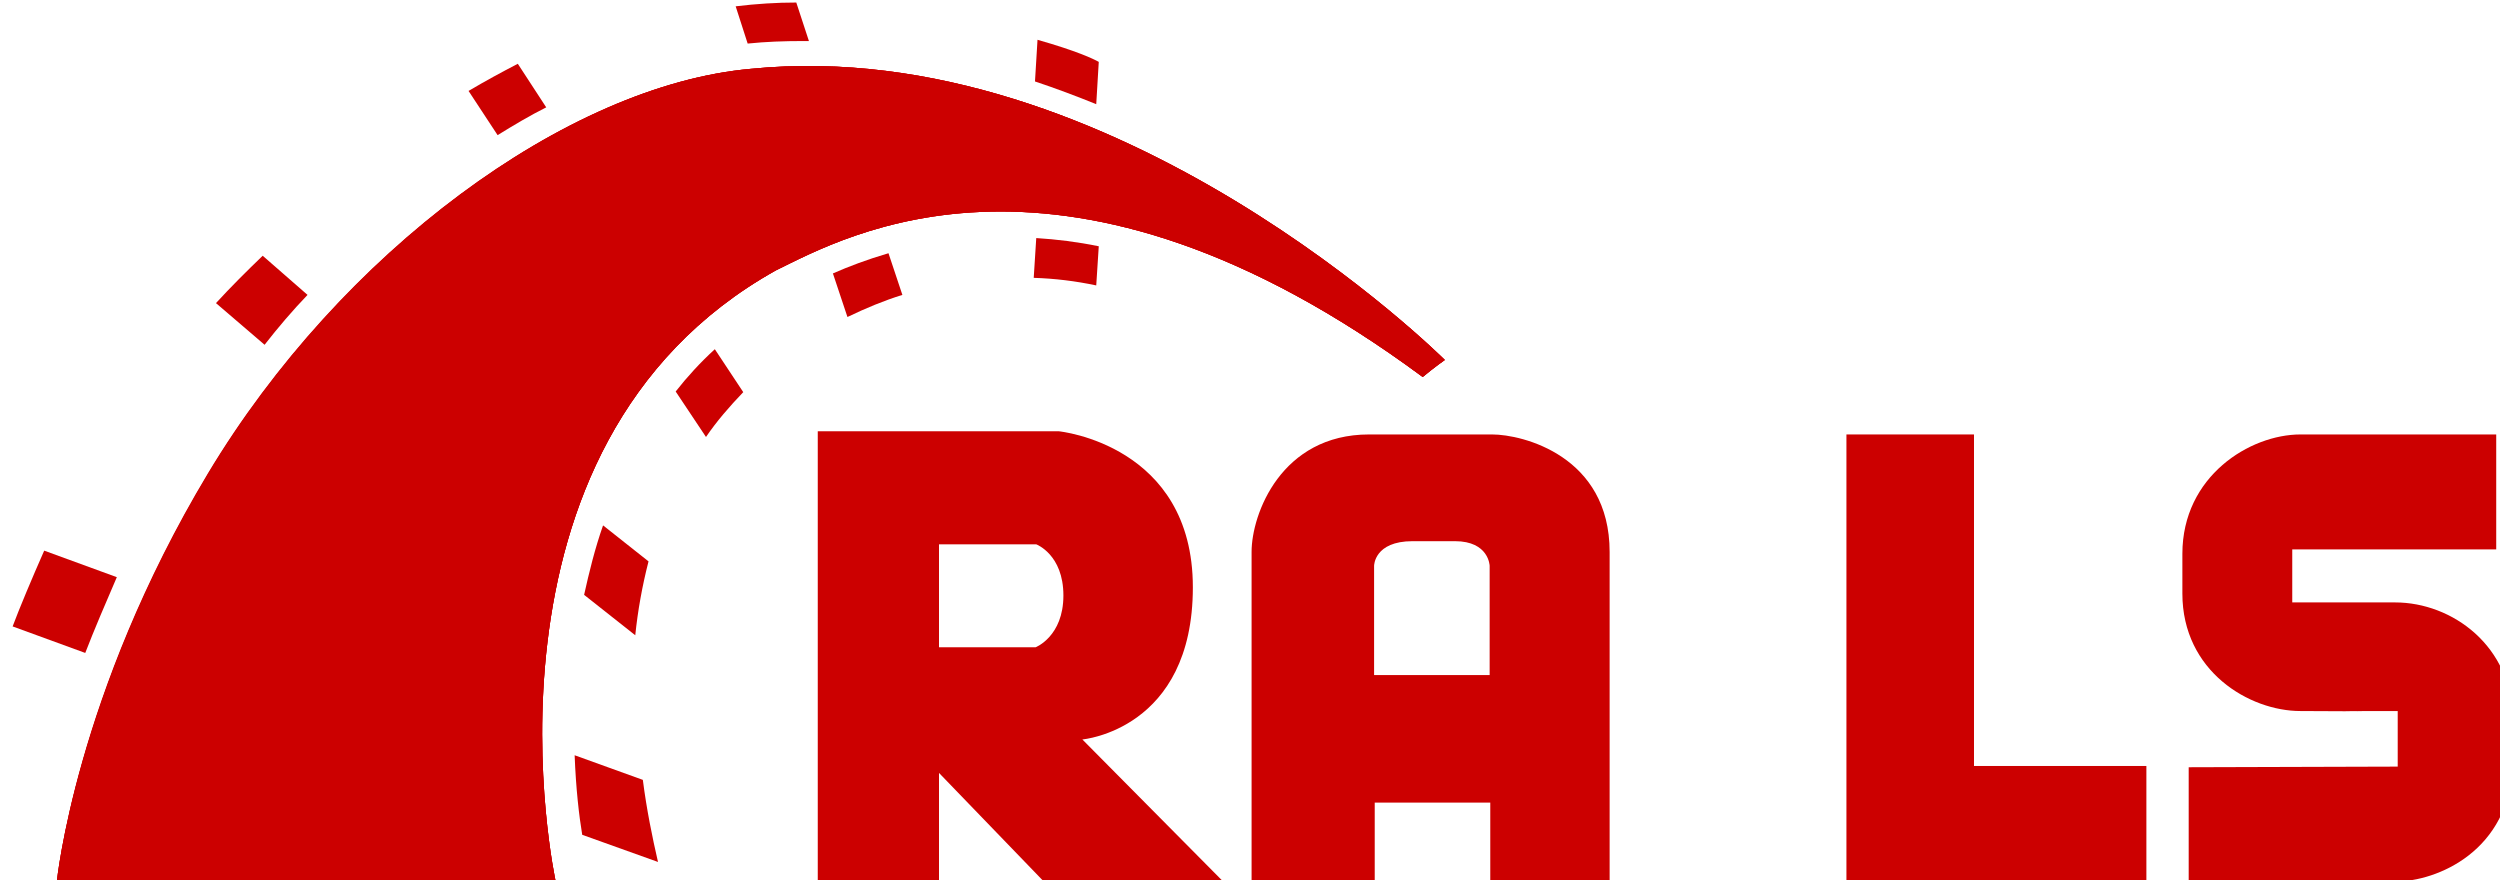
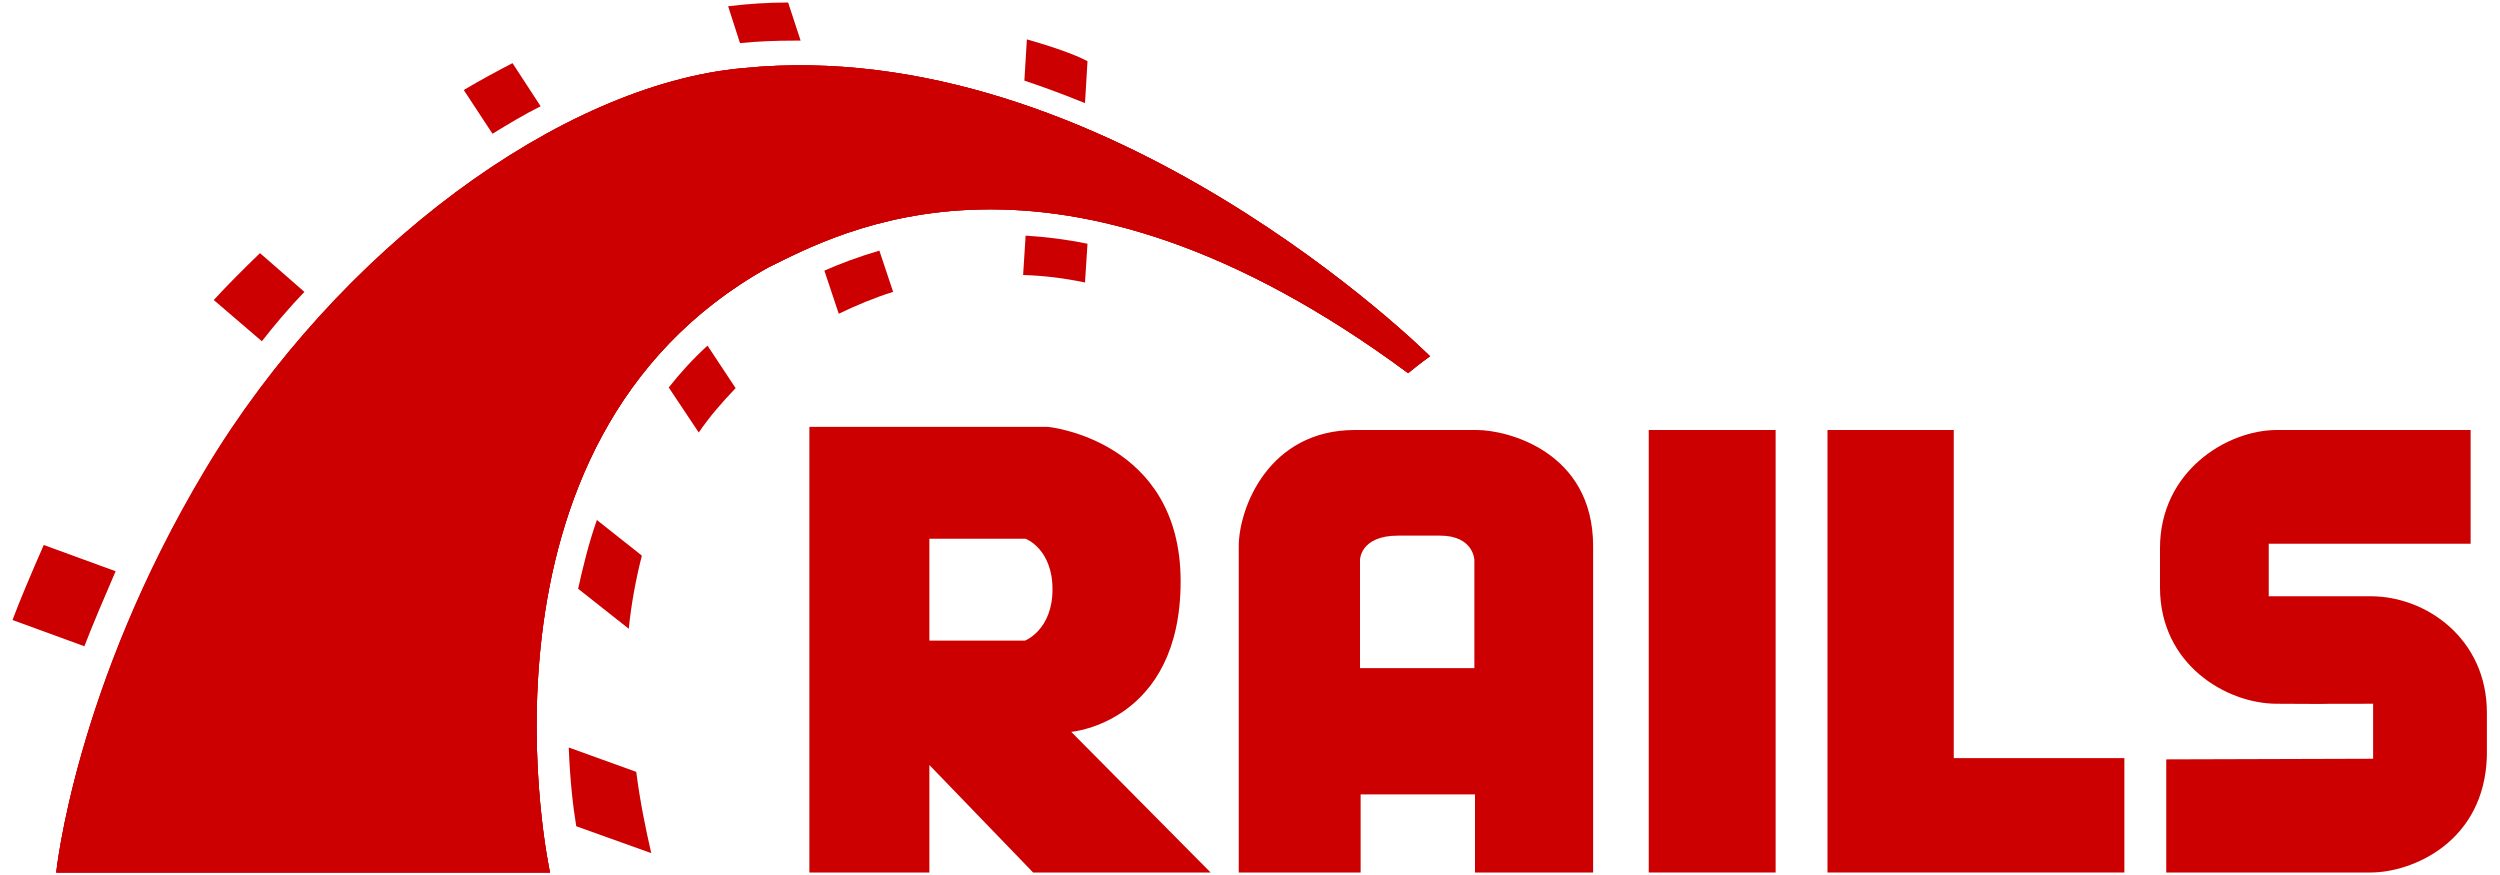
- <svg xmlns="http://www.w3.org/2000/svg" version="1.1" id="Layer_1">
+ <svg xmlns="http://www.w3.org/2000/svg" version="1.1" id="Layer_1" x="0px" y="0px" viewBox="0 0 400 140" enable-background="new 0 0 400 140" xml:space="preserve">
  <style>.a{fill:#c00;}</style>
  <g>
    <path class="a" d="M346.6,121.5v18.1c0,0,23.4,0,32.7,0c6.7,0,18.2-4.9,18.6-18.6c0-0.6,0-6.5,0-7c0-11.7-9.6-18.6-18.6-18.6   c-4.2,0-16.3,0-16.3,0V87l32.3,0V68.8c0,0-22.2,0-31,0c-8,0-18.7,6.6-18.7,18.9c0,1.2,0,5.2,0,6.3c0,12.3,10.6,18.6,18.7,18.6   c22.5,0.1-5.4,0,15.4,0c0,8.8,0,8.8,0,8.8" />
    <path class="a" d="M171.4,117.1c0,0,17.5-1.5,17.5-24.1s-21.2-24.7-21.2-24.7h-38.2v71.3h19.2v-17.2l16.6,17.2h28.4   L171.4,117.1z M164,102.5h-15.3V86.2h15.4c0,0,4.3,1.6,4.3,8.1S164,102.5,164,102.5z" />
    <path class="a" d="M236.3,68.8c-4.9,0-5.6,0-19.5,0c-13.9,0-18.6,12.6-18.6,18.6c0,13,0,52.2,0,52.2h19.5v-12.5H236v12.5h18.9   c0,0,0-38.5,0-52.2C254.9,72.2,241.1,68.8,236.3,68.8z M236,106.9h-18.4V89.6c0,0,0-3.9,6.1-3.9c5.6,0,1,0,6.7,0   c5.4,0,5.5,3.9,5.5,3.9V106.9z" />
-     <rect x="263.8" y="68.8" class="a" />
+     <rect x="263.8" y="68.8" class="a" width="20.3" height="70.8" />
    <polygon class="a" points="312.6,121.3 312.6,68.8 292.4,68.8 292.4,121.3 292.4,139.6 312.6,139.6 339.9,139.6 339.9,121.3     " />
    <path class="a" d="M9,139.6h79c0,0-15.1-68.9,34.9-96.8c10.9-5.3,45.6-25.1,102.4,16.9c1.8-1.5,3.5-2.7,3.5-2.7   S176.8,5.1,118.9,10.9C89.8,13.5,54,40,33,75S9,139.6,9,139.6z" />
    <path class="a" d="M9,139.6h79c0,0-15.1-68.9,34.9-96.8c10.9-5.3,45.6-25.1,102.4,16.9c1.8-1.5,3.5-2.7,3.5-2.7   S176.8,5.1,118.9,10.9C89.8,13.5,54,40,33,75S9,139.6,9,139.6z" />
    <path class="a" d="M9,139.6h79c0,0-15.1-68.9,34.9-96.8c10.9-5.3,45.6-25.1,102.4,16.9c1.8-1.5,3.5-2.7,3.5-2.7   S176.8,5.1,118.9,10.9C89.7,13.5,53.9,40,32.9,75S9,139.6,9,139.6z" />
    <path class="a" d="M173.6,16.5l0.4-6.7c-0.9-0.5-3.4-1.7-9.7-3.5l-0.4,6.6C167.2,14,170.4,15.2,173.6,16.5z" />
    <path class="a" d="M164.1,37.7l-0.4,6.3c3.3,0.1,6.6,0.5,9.9,1.2l0.4-6.2C170.6,38.3,167.3,37.9,164.1,37.7z" />
    <path class="a" d="M127.1,6.5c0.3,0,0.7,0,1,0l-2-6.1c-3.1,0-6.3,0.2-9.6,0.6l1.9,5.9C121.3,6.6,124.2,6.5,127.1,6.5z" />
    <path class="a" d="M131.9,43.3l2.3,6.9c2.9-1.4,5.8-2.6,8.7-3.5l-2.2-6.6C137.3,41.1,134.4,42.2,131.9,43.3z" />
    <path class="a" d="M86.5,17L82,10.1c-2.5,1.3-5.1,2.7-7.8,4.3l4.6,7C81.4,19.8,83.9,18.3,86.5,17z" />
    <path class="a" d="M107,62l4.8,7.2c1.7-2.5,3.7-4.8,5.9-7.1l-4.5-6.8C110.9,57.4,108.8,59.7,107,62z" />
    <path class="a" d="M92.5,94.2l8.1,6.4c0.4-3.9,1.1-7.8,2.1-11.7l-7.2-5.7C94.2,86.9,93.3,90.6,92.5,94.2z" />
    <path class="a" d="M48.7,46.7l-7.1-6.2c-2.6,2.5-5.1,5-7.4,7.5l7.7,6.6C44,51.9,46.3,49.2,48.7,46.7z" />
    <path class="a" d="M18.5,91.4L7,87.2c-1.9,4.3-4,9.3-5,12l11.5,4.2C14.8,100,16.9,95.1,18.5,91.4z" />
    <path class="a" d="M91,119.6c0.2,5.3,0.7,9.6,1.2,12.6l12,4.3c-0.9-3.9-1.8-8.3-2.4-13L91,119.6z" />
  </g>
</svg>
